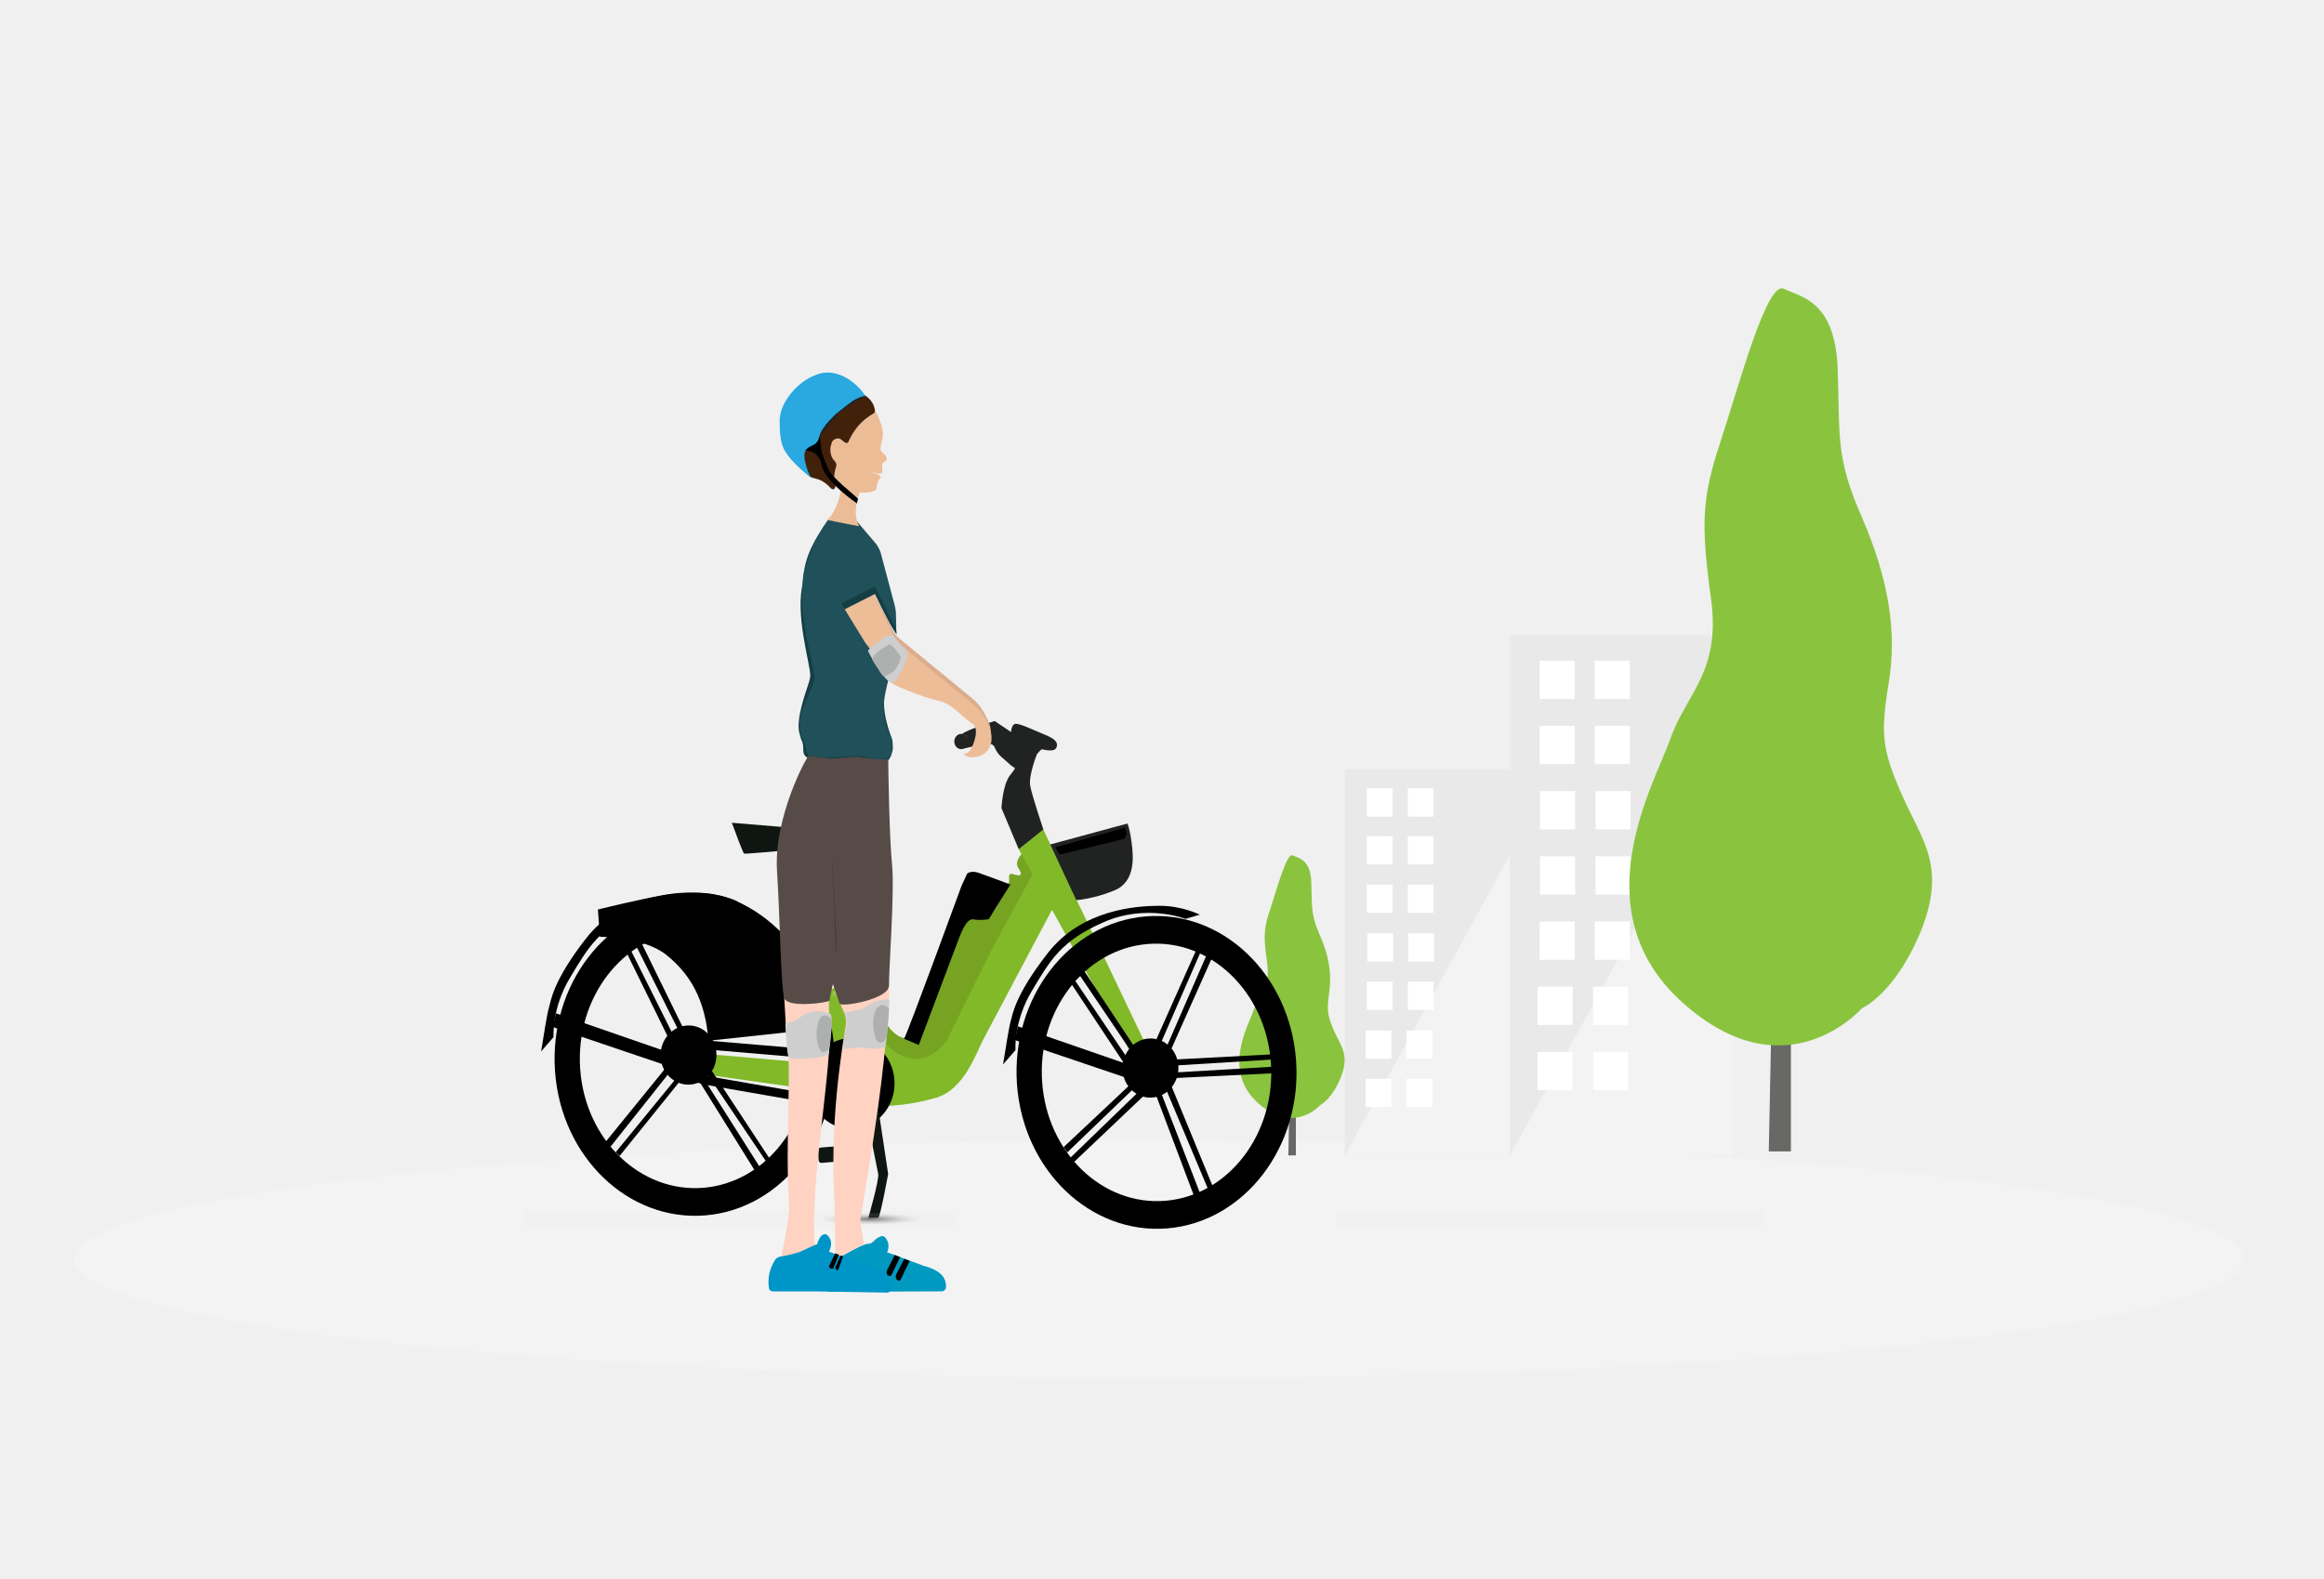
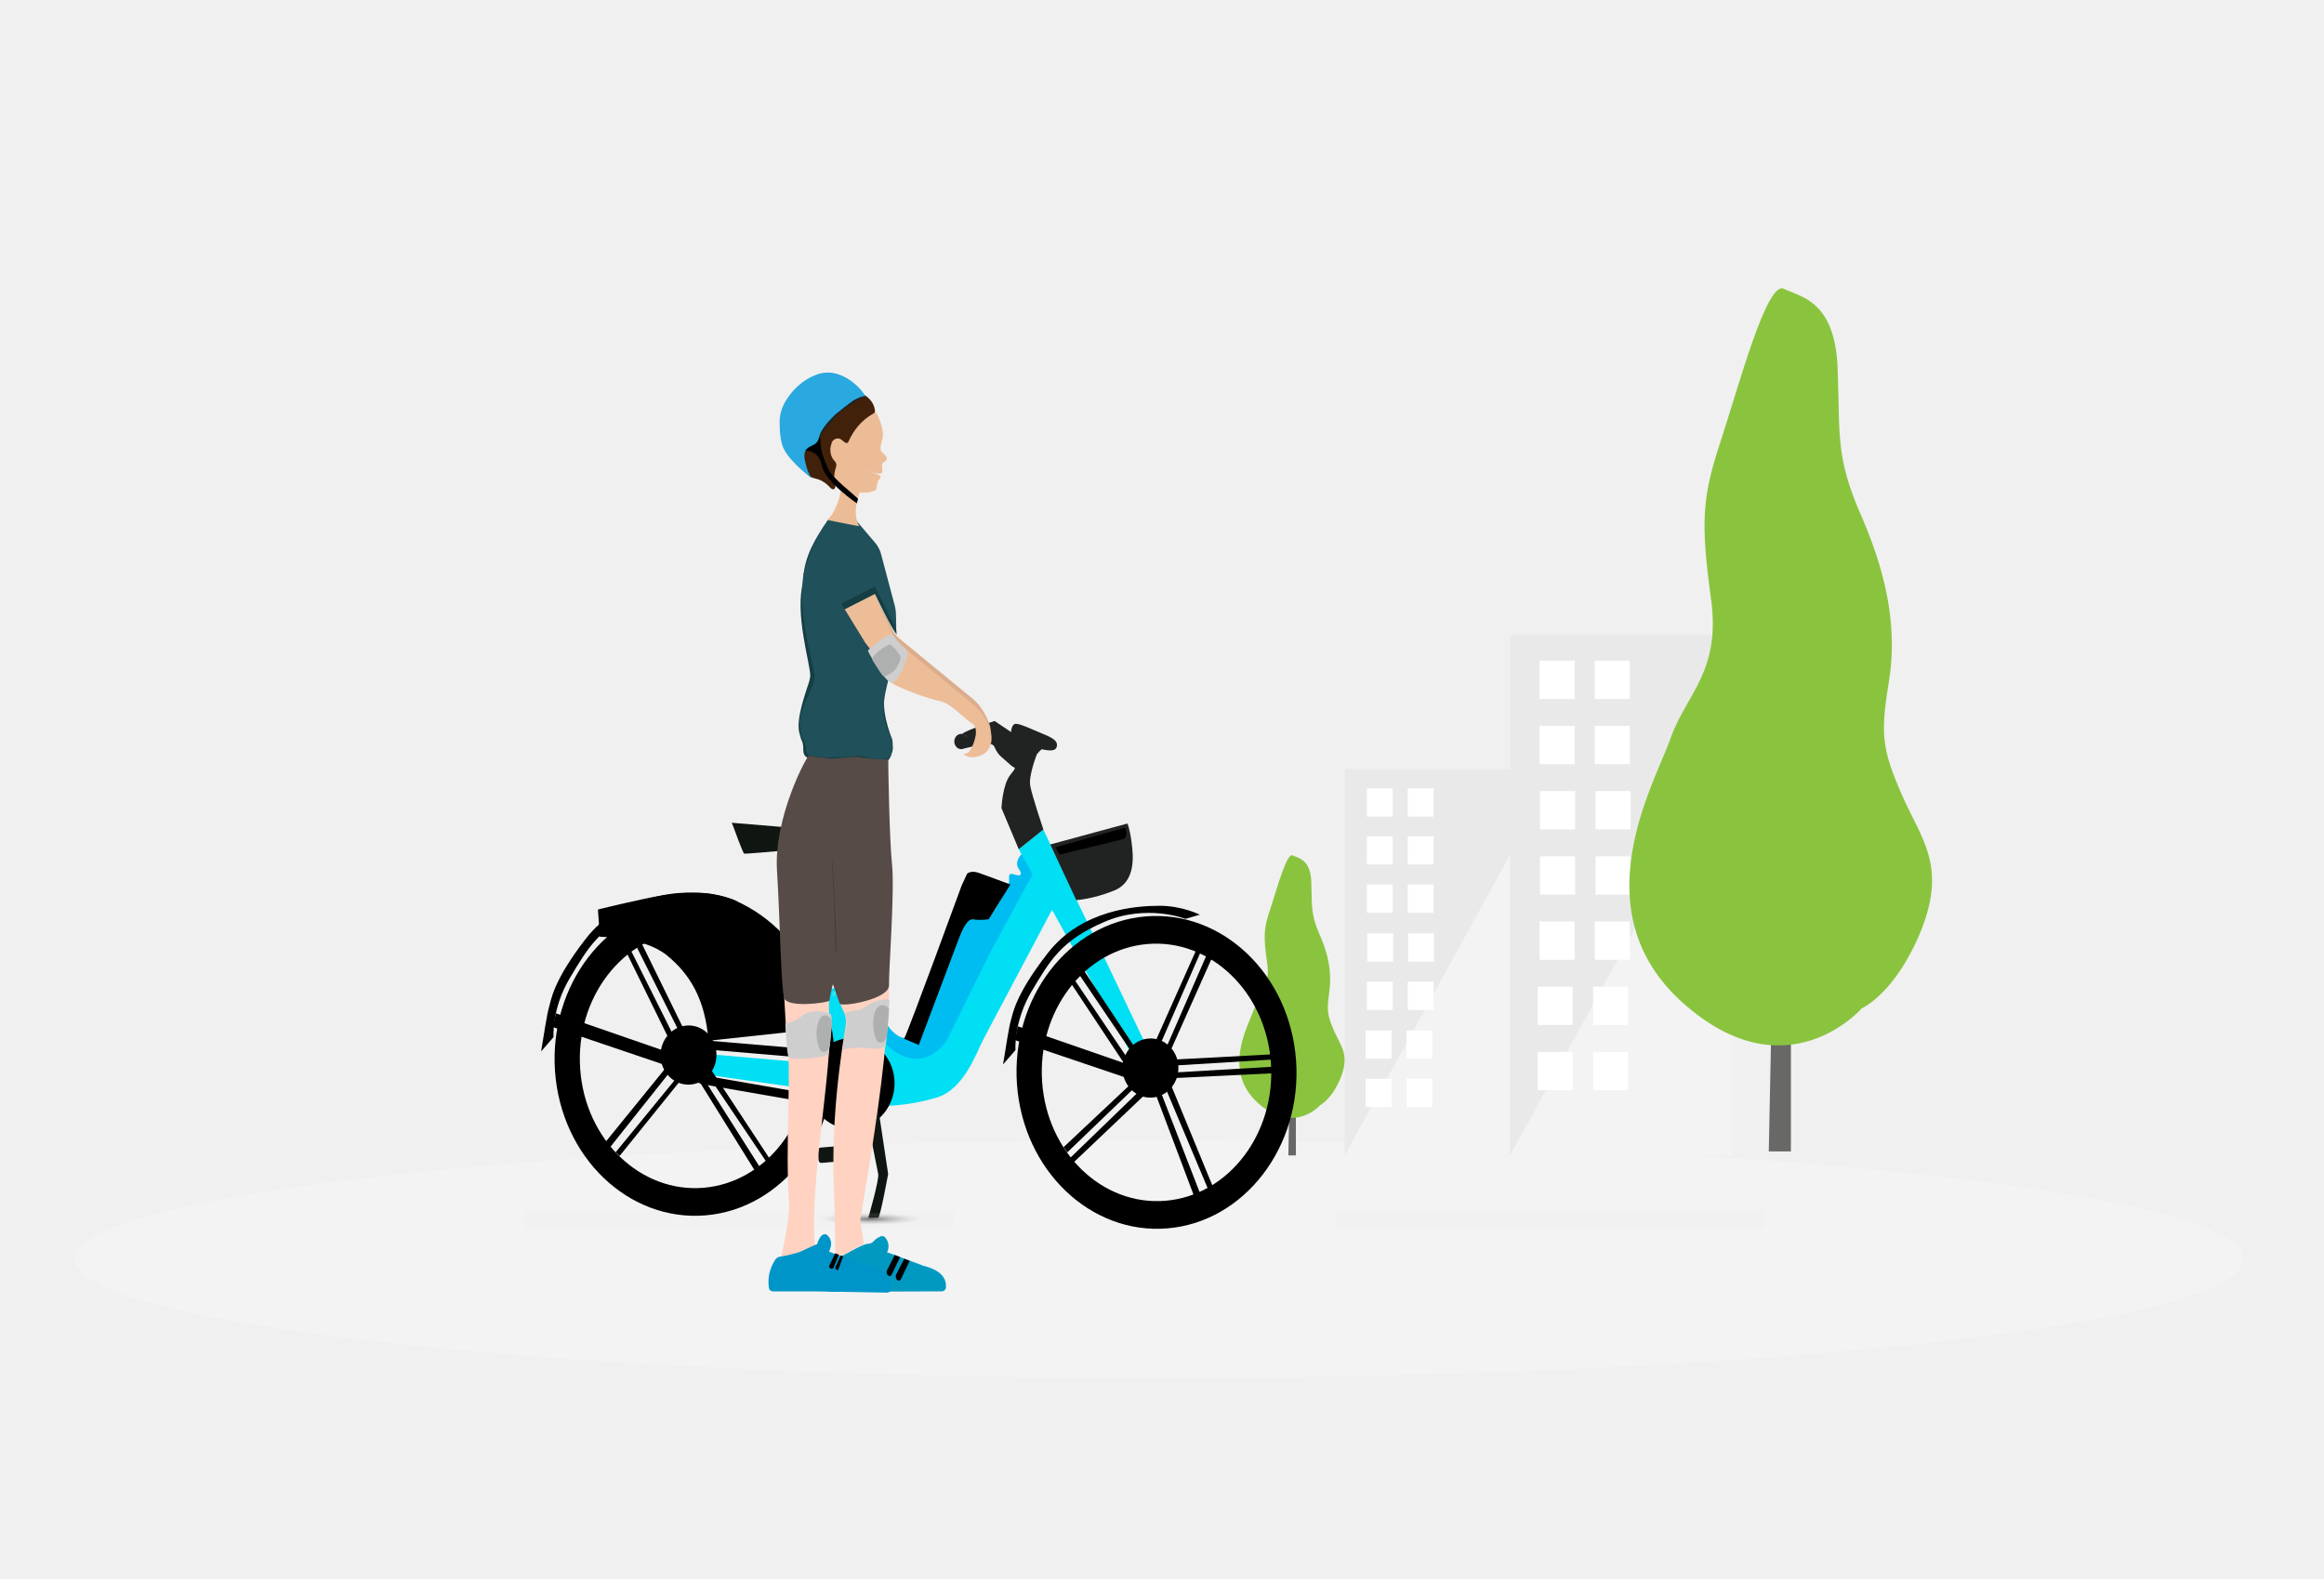
<svg xmlns="http://www.w3.org/2000/svg" width="343" height="233" viewBox="0 0 343 233" fill="none">
  <path d="M171.043 203.42C259.445 203.42 331.109 195.565 331.109 185.875C331.109 176.185 259.445 168.33 171.043 168.33C82.64 168.33 10.976 176.185 10.976 185.875C10.976 195.565 82.64 203.42 171.043 203.42Z" fill="#F3F3F3" />
  <path d="M140.803 178.705H77.474V181.33H140.803V178.705Z" fill="#F1F1F1" />
  <path d="M260.439 178.705H197.11V181.33H260.439V178.705Z" fill="#F1F1F1" />
  <path d="M222.862 113.553H198.467V170.564H222.862V113.553Z" fill="#E9E9E9" />
  <path d="M205.551 116.379H201.732V120.552H205.551V116.379Z" fill="white" />
  <path d="M205.551 123.449H201.732V127.622H205.551V123.449Z" fill="white" />
  <path d="M211.59 116.379H207.77V120.552H211.59V116.379Z" fill="white" />
  <path d="M211.59 123.449H207.77V127.622H211.59V123.449Z" fill="white" />
  <path d="M205.551 130.584H201.732V134.757H205.551V130.584Z" fill="white" />
  <path d="M211.59 130.584H207.77V134.757H211.59V130.584Z" fill="white" />
  <path d="M222.862 170.562V126.205L198.467 170.562H222.862Z" fill="#F3F3F3" />
  <path d="M205.614 137.785H201.795V141.958H205.614V137.785Z" fill="white" />
  <path d="M211.65 137.785H207.831V141.958H211.65V137.785Z" fill="white" />
  <path d="M205.551 144.918H201.732V149.091H205.551V144.918Z" fill="white" />
  <path d="M211.59 144.918H207.77V149.091H211.59V144.918Z" fill="white" />
  <path d="M205.367 152.123H201.548V156.296H205.367V152.123Z" fill="white" />
  <path d="M211.403 152.123H207.584V156.296H211.403V152.123Z" fill="white" />
  <path d="M205.367 159.258H201.548V163.431H205.367V159.258Z" fill="white" />
  <path d="M211.403 159.258H207.584V163.431H211.403V159.258Z" fill="white" />
  <path d="M255.757 93.764H222.86V170.563H255.757V93.764Z" fill="#E9E9E9" />
  <path d="M232.41 97.535H227.236V103.189H232.41V97.535Z" fill="white" />
  <path d="M232.41 107.16H227.236V112.814H232.41V107.16Z" fill="white" />
  <path d="M240.541 97.535H235.366V103.189H240.541V97.535Z" fill="white" />
  <path d="M240.541 107.16H235.366V112.814H240.541V107.16Z" fill="white" />
  <path d="M232.471 116.783H227.296V122.437H232.471V116.783Z" fill="white" />
  <path d="M240.666 116.783H235.492V122.437H240.666V116.783Z" fill="white" />
  <path d="M255.757 170.565V110.795L222.861 170.565H255.757Z" fill="#F3F3F3" />
  <path d="M232.471 126.41H227.296V132.064H232.471V126.41Z" fill="white" />
  <path d="M240.666 126.41H235.492V132.064H240.666V126.41Z" fill="white" />
  <path d="M232.41 136.033H227.236V141.687H232.41V136.033Z" fill="white" />
  <path d="M240.541 136.033H235.366V141.687H240.541V136.033Z" fill="white" />
  <path d="M232.102 145.658H226.928V151.312H232.102V145.658Z" fill="white" />
  <path d="M240.296 145.658H235.121V151.312H240.296V145.658Z" fill="white" />
  <path d="M232.102 155.285H226.928V160.939H232.102V155.285Z" fill="white" />
  <path d="M240.296 155.285H235.121V160.939H240.296V155.285Z" fill="white" />
  <path d="M261.055 169.985L262.719 87.936H264.32V168.101V169.985H261.055Z" fill="#686867" />
  <path d="M274.793 148.851C274.793 148.851 263.643 161.707 248.365 148.043C233.088 134.379 244.299 115.533 246.579 108.936C248.92 102.34 254.095 99.109 252.493 88.138C251.014 77.166 251.199 73.465 253.91 65.253C256.62 57.041 260.748 41.425 263.273 42.637C265.799 43.849 270.851 44.387 271.22 54.416C271.59 64.378 270.851 67.474 274.855 76.493C278.736 85.513 280.03 93.321 278.736 100.927C277.504 108.533 277.812 110.687 280.707 117.35C283.603 123.946 287.299 127.716 283.603 137.206C279.783 146.697 274.793 148.851 274.793 148.851Z" fill="#8AC43F" />
  <path d="M190.15 170.565L190.704 142.025H191.258V169.891V170.565H190.15Z" fill="#686867" />
  <path d="M194.831 163.161C194.831 163.161 190.95 167.603 185.652 162.824C180.354 158.045 184.235 151.449 184.974 149.228C185.837 146.872 187.562 145.795 187.007 142.025C186.453 138.256 186.515 136.977 187.5 134.15C188.424 131.323 189.903 125.871 190.765 126.275C191.628 126.679 193.476 126.881 193.537 130.314C193.661 133.746 193.414 134.891 194.769 137.987C196.186 141.15 196.556 143.843 196.186 146.468C195.817 149.093 195.878 149.833 196.864 152.122C197.911 154.478 199.205 155.689 197.911 158.987C196.618 162.286 194.831 163.161 194.831 163.161Z" fill="#8AC43F" />
  <g clip-path="url(#clip0_21707_140710)">
-     <path d="M119.849 135.622L120.262 135.429C121.758 134.73 123.485 135.534 124.066 137.2L128.917 151.104C129.014 151.38 129.144 151.638 129.306 151.875C130.241 153.234 133.593 157.619 136.847 155.834C140.441 153.862 146.734 137.93 146.198 139.215C146.198 139.215 152.332 126.72 152.393 126.626C153.592 124.763 155.367 129.584 156.395 131.66L156.311 131.677C156.795 132.658 155.57 133.772 155.045 134.725L146.028 151.744C145.938 151.906 145.089 153.545 144.999 153.71C144.173 155.23 142.347 160.794 138.238 162.032C133.663 163.411 129.142 163.422 128.029 163.142C126.916 162.863 125.433 163.196 124.652 160.163C124.052 157.828 120.067 145.222 118.265 139.546C117.769 137.984 118.462 136.269 119.85 135.62L119.849 135.622Z" fill="#81B928" />
-     <path d="M122.466 133.716L123.8 133.308L129.895 149.258C130.232 150.209 130.718 151.093 131.35 151.841C132.214 152.863 133.466 153.789 134.759 152.855C137.109 151.157 140.907 139.552 140.907 139.552C140.907 139.552 142.535 135.285 142.985 135.226C143.434 135.168 143.999 135.187 145.121 135.406C146.243 135.624 147.185 133.733 147.326 133.439C147.466 133.144 149.083 130.829 148.937 129.804C148.791 128.778 149.363 129.004 149.628 129.076C149.893 129.149 151.301 129.671 150.314 128.184C149.326 126.698 152.127 124.941 152.127 124.941L153.012 126.748L153.148 127.231L153.303 127.579L151.735 130.274L146.249 140.407L139.698 153.648C139.698 153.648 136.065 159.482 130.43 153.861C130.43 153.861 128.382 151.524 127.167 147.159C125.952 142.794 122.466 133.718 122.466 133.718L122.466 133.716Z" fill="#76A321" />
+     <path d="M119.849 135.622L120.262 135.429C121.758 134.73 123.485 135.534 124.066 137.2L128.917 151.104C129.014 151.38 129.144 151.638 129.306 151.875C130.241 153.234 133.593 157.619 136.847 155.834C140.441 153.862 146.734 137.93 146.198 139.215C146.198 139.215 152.332 126.72 152.393 126.626C153.592 124.763 155.367 129.584 156.395 131.66L156.311 131.677C156.795 132.658 155.57 133.772 155.045 134.725L146.028 151.744C145.938 151.906 145.089 153.545 144.999 153.71C144.173 155.23 142.347 160.794 138.238 162.032C133.663 163.411 129.142 163.422 128.029 163.142C126.916 162.863 125.433 163.196 124.652 160.163C124.052 157.828 120.067 145.222 118.265 139.546C117.769 137.984 118.462 136.269 119.85 135.62L119.849 135.622Z" fill="#00DFF4" />
+     <path d="M122.466 133.716L123.8 133.308L129.895 149.258C130.232 150.209 130.718 151.093 131.35 151.841C132.214 152.863 133.466 153.789 134.759 152.855C137.109 151.157 140.907 139.552 140.907 139.552C140.907 139.552 142.535 135.285 142.985 135.226C143.434 135.168 143.999 135.187 145.121 135.406C146.243 135.624 147.185 133.733 147.326 133.439C147.466 133.144 149.083 130.829 148.937 129.804C148.791 128.778 149.363 129.004 149.628 129.076C149.893 129.149 151.301 129.671 150.314 128.184C149.326 126.698 152.127 124.941 152.127 124.941L153.012 126.748L153.148 127.231L153.303 127.579L151.735 130.274L146.249 140.407L139.698 153.648C139.698 153.648 136.065 159.482 130.43 153.861C130.43 153.861 128.382 151.524 127.167 147.159C125.952 142.794 122.466 133.718 122.466 133.718L122.466 133.716Z" fill="#00BDF1" />
    <path d="M178.293 140.505L172.101 154.719L172.795 155.031L179.121 140.856L178.352 140.392L178.293 140.505Z" fill="black" />
    <path d="M177.448 139.975L171.396 153.827L170.678 153.409L176.818 139.647L177.448 139.975Z" fill="black" />
-     <path d="M159.121 133.328C159.467 133.96 169.029 154.059 169.029 154.059L166.947 155.54L150.355 125.365L153.98 122.442L159.121 133.328Z" fill="#81B928" />
+     <path d="M159.121 133.328C159.467 133.96 169.029 154.059 169.029 154.059L166.947 155.54L150.355 125.365L153.98 122.442L159.121 133.328Z" fill="#00DFF4" />
    <path d="M155.602 125.944L158.845 132.878C158.845 132.878 161.24 132.762 164.439 131.468C167.638 130.173 167.308 126.436 166.992 124.213C166.676 121.991 166.389 121.575 166.389 121.575L155.01 124.665L155.602 125.944Z" fill="#202321" />
    <path d="M155.768 125.082L156.383 126.164L165.897 123.849C165.897 123.849 166.577 123.327 166.053 122.183L155.768 125.082Z" fill="black" />
    <path d="M172.319 181.337C160.961 182.297 150.991 172.75 150.094 160.054C149.196 147.357 157.706 136.248 169.063 135.289C180.42 134.329 190.39 143.876 191.288 156.572C192.186 169.269 183.676 180.378 172.319 181.337ZM169.351 139.362C160.042 140.148 153.07 149.289 153.809 159.74C154.547 170.19 162.722 178.051 172.031 177.264C181.34 176.478 188.312 167.337 187.573 156.886C186.834 146.436 178.66 138.575 169.351 139.362Z" fill="black" />
    <path d="M157.604 170.041L167.155 160.862L166.636 160.269L156.977 169.349L157.508 170.118L157.604 170.041Z" fill="black" />
    <path d="M157.817 171.067L168.266 160.955L168.819 161.755L158.319 171.731L157.817 171.067Z" fill="black" />
    <path d="M158.96 143.401L167.519 156.062L168.095 155.536L159.632 142.763L158.898 143.291L158.96 143.401Z" fill="black" />
    <path d="M158.138 143.97L166.47 156.325L165.797 156.825L157.578 144.427L158.138 143.97Z" fill="black" />
    <path d="M188.044 157.466L173.073 158.342L173.157 159.157L188.16 158.431L188.163 157.468L188.044 157.466Z" fill="black" />
    <path d="M188.062 156.399L172.877 157.331L172.866 156.439L188.021 155.634L188.062 156.399Z" fill="black" />
    <path d="M177.38 176.843L171.37 161.333L170.651 161.765L176.534 177.372L177.425 176.977L177.38 176.843Z" fill="black" />
    <path d="M178.464 175.94L172.02 160.628L172.856 160.244L179.168 175.573L178.464 175.94Z" fill="black" />
    <path d="M165.911 159.003L149.772 153.539L150.232 151.516L166.109 157.011L165.911 159.003Z" fill="black" />
    <path d="M149.877 155.021C149.877 155.021 149.557 150.857 152.299 146.272C155.04 141.687 156.648 138.853 162.937 136.118C169.225 133.382 174.963 135.651 174.963 135.651L177.08 135.032C177.08 135.032 174.475 133.71 171.108 133.719C167.741 133.729 159.687 134.244 154.666 140.672C149.644 147.101 149.441 149.929 149.191 150.666C148.941 151.403 148.321 155.422 148.321 155.422L148.04 157.138" fill="black" />
    <path d="M170.103 162.026C172.376 161.834 174.08 159.729 173.91 157.324C173.74 154.92 171.76 153.126 169.488 153.318C167.215 153.51 165.511 155.615 165.681 158.02C165.851 160.424 167.831 162.218 170.103 162.026Z" fill="black" />
    <path d="M88.296 134.934L88.534 138.301C88.534 138.301 95 138.251 98.411 141.02C101.822 143.788 104.096 147.528 104.556 153.64L120.314 151.95L122.673 151.689C122.673 151.689 120.31 137.941 108.189 132.806C108.189 132.806 103.918 131.06 98.1 132.105C93.549 132.923 88.248 134.275 88.248 134.275L88.295 134.933L88.296 134.934Z" fill="black" />
    <path d="M124.224 163.508C123.907 163.535 123.583 163.521 123.261 163.465L103.933 160.105C102.253 159.814 101.089 158.464 101.162 156.897L101.174 156.646C101.253 154.976 102.746 153.657 104.573 153.643C104.689 153.642 104.805 153.647 104.919 153.656L124.222 155.293C125.979 155.441 127.31 156.772 127.32 158.386L127.333 160.359C127.338 161.19 126.996 161.973 126.369 162.564C125.789 163.109 125.028 163.437 124.222 163.505L124.224 163.508ZM104.38 154.966C103.296 155.058 102.413 155.81 102.371 156.715L102.359 156.966C102.318 157.834 103.074 158.627 104.12 158.809L123.449 162.168C124.246 162.307 125.047 162.083 125.59 161.572C125.945 161.236 126.141 160.81 126.138 160.372L126.125 158.399C126.119 157.488 125.244 156.7 124.132 156.606L104.829 154.969C104.748 154.963 104.665 154.96 104.582 154.959C104.514 154.959 104.446 154.963 104.38 154.969L104.38 154.966Z" fill="black" />
-     <path d="M104.115 155.578L121.457 157.087L120.828 160.996L103.062 158.477L104.115 155.578Z" fill="#81B928" />
+     <path d="M104.115 155.578L121.457 157.087L120.828 160.996L103.062 158.477L104.115 155.578Z" fill="#00DFF4" />
    <path d="M104.14 179.419C92.782 180.379 82.812 170.832 81.915 158.136C81.017 145.439 89.527 134.33 100.884 133.371C112.242 132.411 122.212 141.958 123.109 154.654C124.007 167.351 115.497 178.46 104.14 179.419ZM101.172 137.444C91.863 138.23 84.891 147.371 85.63 157.822C86.369 168.272 94.543 176.133 103.852 175.346C113.161 174.56 120.133 165.419 119.394 154.968C118.655 144.518 110.481 136.657 101.172 137.444Z" fill="black" />
    <path d="M90.114 169.273L99.306 157.707L98.653 157.156L89.33 168.637L90.02 169.373L90.114 169.273Z" fill="black" />
    <path d="M90.866 170.104L100.088 158.832L100.995 158.813L91.446 170.652L90.866 170.104Z" fill="black" />
    <path d="M93.645 139.151L100.568 152.963L101.202 152.526L94.39 138.62L93.595 139.034L93.645 139.151Z" fill="black" />
    <path d="M92.76 139.595L99.495 153.068L98.767 153.465L92.149 139.966L92.76 139.595Z" fill="black" />
    <path d="M111.678 171.563L103.716 158.997L103.136 159.517L111.342 172.717L112.081 172.196L111.678 171.563Z" fill="black" />
    <path d="M113.058 171.44L104.142 158.213L104.819 157.72L113.524 170.943L113.058 171.44Z" fill="black" />
    <path d="M97.733 157.085L81.593 151.619L82.053 149.598L97.931 155.093L97.733 157.085Z" fill="black" />
    <path d="M81.698 153.103C81.698 153.103 81.378 148.939 84.12 144.354C86.862 139.769 88.47 136.935 94.758 134.199C101.046 131.464 106.784 133.733 106.784 133.733L108.901 133.114C108.901 133.114 106.296 131.792 102.929 131.801C99.562 131.811 91.548 132.069 86.525 138.498C81.502 144.927 81.324 147.808 81.014 148.749C80.77 149.488 80.143 153.505 80.143 153.505L79.863 155.221" fill="black" />
    <path d="M101.925 160.108C104.197 159.916 105.901 157.811 105.731 155.406C105.561 153.002 103.581 151.208 101.309 151.4C99.037 151.592 97.332 153.697 97.502 156.102C97.672 158.506 99.652 160.3 101.925 160.108Z" fill="black" />
    <path d="M126.155 166.653C129.652 166.358 132.274 163.118 132.012 159.417C131.751 155.715 128.704 152.955 125.207 153.25C121.71 153.546 119.088 156.786 119.349 160.487C119.611 164.188 122.658 166.949 126.155 166.653Z" fill="black" />
    <path d="M118.121 138.694L116.215 131.986C116.215 131.986 117.19 131.522 118.164 131.442C119.138 131.363 121.264 131.198 121.631 131.196C121.998 131.194 122.723 131.082 123.014 131.596C123.305 132.11 124.633 135.638 124.633 135.638L118.12 138.696L118.121 138.694Z" fill="black" />
    <path d="M124.681 135.615C124.681 135.615 123.316 131.506 122.645 131.259C121.973 131.013 117.612 131.519 117.612 131.519C117.612 131.519 121.665 131.669 122.539 133.545L123.524 136.158L124.68 135.615L124.681 135.615Z" fill="#0F1611" />
    <path d="M117.092 131.67L115.088 125.621L116.968 125.462L118.814 131.524L117.092 131.67Z" fill="#0F1611" />
    <path d="M108.237 122.052C108.237 122.052 109.64 125.927 109.832 126.023C110.025 126.12 124.036 124.814 124.036 124.814C124.036 124.814 125.678 123.174 123.333 122.838C120.989 122.502 108.297 121.488 108.297 121.488L108.005 121.457L108.237 122.051L108.237 122.052Z" fill="#0F1611" />
    <path d="M128.067 165.549C128.067 165.549 129.448 172.453 129.615 173.307C129.782 174.16 128.155 179.783 128.155 179.783C128.155 179.783 128.605 179.782 129.615 179.782C129.956 179.536 131.081 173.307 131.081 173.307L129.712 164.197L128.068 165.549L128.067 165.549Z" fill="#0F1611" />
    <path d="M126.646 168.944L121.076 169.415C120.865 169.433 120.706 169.635 120.723 169.868L120.823 171.289C120.839 171.521 121.024 171.695 121.236 171.677L126.806 171.206C127.018 171.188 127.176 170.986 127.16 170.753L127.059 169.332C127.043 169.1 126.858 168.926 126.646 168.944Z" fill="#0F1611" />
    <path d="M125.445 166.861L123.746 169.188L125.598 169.031L127.108 166.72L125.445 166.861Z" fill="#0F1611" />
    <path d="M150.355 125.364L147.805 119.3C147.805 119.3 147.964 115.871 149.071 114.455C150.177 113.039 149.784 113.514 149.233 113.009C148.896 112.701 148.224 112.111 147.753 111.7C147.412 111.401 147.132 111.028 146.932 110.601L146.764 110.242C146.764 110.242 146.464 109.552 145.227 109.822C143.991 110.092 142.296 110.495 142.296 110.495C142.296 110.495 143.287 108.578 142.219 108.48C140.874 108.355 146.798 106.441 146.798 106.441L149.225 108.068C149.225 108.068 149.259 106.907 149.895 106.853C150.53 106.8 152.482 107.75 153.995 108.367C155.508 108.984 156.22 109.459 155.941 110.31C155.662 111.16 153.927 110.604 153.777 110.617C153.627 110.63 153.036 111.341 153.036 111.341C153.036 111.341 151.79 114.503 152.045 115.97C152.299 117.437 153.992 122.458 153.992 122.458L150.357 125.367L150.355 125.364Z" fill="#202321" />
    <path d="M141.953 110.592C142.52 110.544 142.943 110.002 142.899 109.381C142.855 108.76 142.361 108.295 141.794 108.343C141.228 108.391 140.804 108.933 140.848 109.554C140.892 110.175 141.387 110.64 141.953 110.592Z" fill="#202321" />
    <path d="M124.388 141.375C124.213 141.449 124.124 141.664 124.191 141.856C124.258 142.048 124.732 142.371 124.732 142.371C124.732 142.371 124.893 141.785 124.826 141.593C124.759 141.401 124.564 141.302 124.388 141.375ZM124.552 141.85C124.488 141.876 124.418 141.841 124.394 141.771C124.371 141.702 124.403 141.624 124.466 141.599C124.53 141.573 124.6 141.608 124.624 141.677C124.647 141.747 124.616 141.824 124.552 141.85Z" fill="white" />
    <path d="M123.501 145.688L123.111 144.558C123.098 144.537 123.088 144.513 123.071 144.495C123.05 144.475 123.024 144.461 122.997 144.455C122.967 144.448 122.936 144.446 122.906 144.448C122.896 144.448 122.887 144.449 122.878 144.45C122.87 144.451 122.862 144.454 122.856 144.456C122.856 144.456 122.856 144.456 122.854 144.456C122.848 144.46 122.84 144.462 122.832 144.464L122.127 144.756L122.313 145.297L122.741 145.12L122.781 145.238C122.741 145.306 122.69 145.363 122.631 145.41C122.571 145.456 122.507 145.491 122.439 145.513C122.37 145.535 122.3 145.544 122.226 145.54C122.152 145.534 122.08 145.515 122.011 145.48C121.934 145.441 121.867 145.389 121.81 145.323C121.754 145.256 121.712 145.182 121.684 145.101C121.655 145.02 121.643 144.935 121.644 144.844C121.646 144.753 121.665 144.665 121.699 144.58C121.735 144.495 121.781 144.423 121.843 144.362C121.904 144.301 121.971 144.256 122.045 144.225C122.119 144.194 122.197 144.18 122.279 144.18C122.362 144.182 122.441 144.202 122.52 144.24L122.736 143.713C122.592 143.641 122.444 143.604 122.292 143.601C122.141 143.598 121.996 143.626 121.858 143.682C121.721 143.737 121.596 143.824 121.484 143.936C121.372 144.047 121.284 144.182 121.219 144.341C121.154 144.499 121.12 144.661 121.119 144.828C121.117 144.994 121.142 145.153 121.195 145.305C121.249 145.457 121.324 145.592 121.424 145.716C121.525 145.839 121.648 145.935 121.792 146.007C121.936 146.078 122.084 146.115 122.236 146.118C122.387 146.122 122.532 146.093 122.67 146.038C122.725 146.014 122.781 145.986 122.835 145.954C122.888 145.92 122.939 145.882 122.985 145.838L123.005 145.895L123.499 145.691L123.501 145.688Z" fill="white" />
    <path d="M123.844 142.864C123.991 142.804 124.141 142.776 124.291 142.785C124.442 142.793 124.584 142.831 124.717 142.896C124.849 142.961 124.969 143.053 125.074 143.173C125.18 143.293 125.26 143.432 125.316 143.594C125.371 143.757 125.396 143.92 125.389 144.086C125.382 144.252 125.348 144.407 125.288 144.552C125.227 144.698 125.143 144.828 125.034 144.944C124.926 145.06 124.797 145.148 124.651 145.209C124.504 145.27 124.354 145.297 124.204 145.288C124.052 145.28 123.911 145.242 123.779 145.177C123.647 145.111 123.528 145.019 123.423 144.9C123.318 144.78 123.238 144.641 123.181 144.479C123.125 144.317 123.101 144.153 123.108 143.987C123.115 143.821 123.148 143.666 123.207 143.521C123.266 143.375 123.351 143.245 123.459 143.131C123.567 143.015 123.695 142.927 123.842 142.866L123.844 142.864ZM124.468 144.668C124.547 144.635 124.616 144.589 124.676 144.527C124.734 144.465 124.78 144.395 124.812 144.315C124.845 144.236 124.863 144.151 124.866 144.063C124.869 143.973 124.856 143.885 124.826 143.798C124.796 143.712 124.753 143.635 124.696 143.571C124.64 143.507 124.576 143.456 124.503 143.42C124.431 143.384 124.353 143.364 124.273 143.361C124.191 143.357 124.111 143.371 124.032 143.404C123.953 143.437 123.884 143.484 123.826 143.546C123.767 143.608 123.721 143.678 123.69 143.758C123.657 143.837 123.639 143.922 123.636 144.01C123.633 144.1 123.645 144.188 123.676 144.275C123.706 144.361 123.749 144.438 123.805 144.502C123.862 144.566 123.925 144.616 123.999 144.653C124.071 144.689 124.148 144.709 124.228 144.712C124.31 144.717 124.39 144.701 124.47 144.668L124.468 144.668Z" fill="white" />
    <path d="M122.979 146.807C122.946 146.803 122.923 146.797 122.91 146.79C122.888 146.778 122.873 146.761 122.865 146.737C122.856 146.713 122.857 146.688 122.866 146.664C122.876 146.64 122.893 146.624 122.914 146.613C122.936 146.602 122.959 146.603 122.978 146.615C122.998 146.625 123.012 146.64 123.019 146.66L122.996 146.685C122.987 146.667 122.977 146.654 122.965 146.648C122.952 146.642 122.94 146.641 122.926 146.648C122.912 146.655 122.902 146.665 122.896 146.679C122.891 146.694 122.889 146.708 122.896 146.724C122.902 146.739 122.911 146.75 122.924 146.756C122.933 146.76 122.948 146.765 122.971 146.77C123.006 146.776 123.033 146.782 123.049 146.791C123.077 146.805 123.094 146.827 123.106 146.856C123.117 146.886 123.115 146.917 123.104 146.947C123.092 146.977 123.072 146.997 123.045 147.008C123.017 147.019 122.99 147.019 122.962 147.005C122.934 146.992 122.917 146.973 122.909 146.946L122.936 146.924C122.945 146.947 122.958 146.962 122.976 146.972C122.995 146.981 123.014 146.982 123.033 146.974C123.052 146.967 123.066 146.953 123.074 146.932C123.083 146.911 123.083 146.89 123.076 146.869C123.069 146.848 123.056 146.833 123.037 146.824C123.027 146.819 123.008 146.813 122.98 146.807L122.979 146.807Z" fill="white" />
    <path d="M123.02 146.317L123.051 146.304L123.139 146.558C123.156 146.519 123.182 146.493 123.22 146.477C123.26 146.46 123.297 146.46 123.332 146.477C123.366 146.495 123.391 146.524 123.406 146.566L123.491 146.816L123.46 146.829L123.375 146.582C123.363 146.551 123.344 146.527 123.315 146.514C123.287 146.5 123.258 146.5 123.23 146.511C123.201 146.522 123.18 146.544 123.168 146.575C123.162 146.588 123.159 146.602 123.157 146.615L123.26 146.912L123.229 146.924L123.019 146.317L123.02 146.317Z" fill="white" />
    <path d="M123.961 146.621L123.93 146.633L123.903 146.558C123.9 146.57 123.897 146.581 123.892 146.591C123.87 146.647 123.831 146.687 123.78 146.707C123.728 146.728 123.676 146.728 123.625 146.701C123.574 146.677 123.539 146.634 123.519 146.578C123.499 146.521 123.501 146.464 123.524 146.407C123.547 146.351 123.586 146.313 123.637 146.291C123.689 146.269 123.741 146.271 123.792 146.297C123.801 146.302 123.811 146.308 123.819 146.314L123.801 146.261L123.832 146.248L123.961 146.621ZM123.873 146.469L123.85 146.401C123.833 146.371 123.809 146.346 123.777 146.332C123.734 146.311 123.692 146.31 123.649 146.326C123.606 146.343 123.574 146.376 123.556 146.423C123.537 146.47 123.536 146.517 123.553 146.563C123.569 146.61 123.598 146.645 123.641 146.665C123.684 146.686 123.726 146.687 123.769 146.669C123.811 146.651 123.844 146.619 123.862 146.572C123.876 146.537 123.881 146.502 123.874 146.466L123.873 146.469Z" fill="white" />
    <path d="M123.939 146.204L123.97 146.191L123.993 146.259C123.996 146.246 124.001 146.234 124.005 146.22C124.022 146.179 124.044 146.151 124.072 146.139L124.086 146.175C124.066 146.184 124.05 146.205 124.037 146.236C124.019 146.28 124.017 146.325 124.03 146.371L124.097 146.563L124.066 146.576L123.938 146.204L123.939 146.204Z" fill="white" />
    <path d="M124.155 145.975C124.163 145.979 124.169 145.985 124.172 145.995C124.176 146.005 124.175 146.014 124.171 146.023C124.168 146.032 124.162 146.039 124.153 146.042C124.144 146.046 124.136 146.045 124.127 146.041C124.119 146.038 124.113 146.031 124.11 146.021C124.107 146.011 124.107 146.002 124.111 145.993C124.114 145.984 124.12 145.978 124.129 145.974C124.138 145.97 124.146 145.971 124.155 145.975ZM124.19 146.1L124.319 146.474L124.288 146.487L124.159 146.113L124.19 146.1Z" fill="white" />
    <path d="M124.36 146.124L124.46 146.413L124.429 146.426L124.301 146.054L124.332 146.041L124.34 146.065C124.358 146.022 124.385 145.994 124.423 145.978C124.463 145.961 124.5 145.961 124.534 145.978C124.569 145.996 124.593 146.024 124.608 146.067L124.694 146.316L124.663 146.329L124.578 146.083C124.566 146.051 124.547 146.028 124.518 146.015C124.49 146.001 124.462 146.001 124.433 146.012C124.405 146.023 124.384 146.045 124.371 146.075C124.364 146.092 124.36 146.108 124.36 146.124Z" fill="white" />
    <path d="M125.109 146.061C125.106 146.071 125.103 146.082 125.098 146.092C125.075 146.148 125.037 146.188 124.985 146.209C124.933 146.229 124.881 146.229 124.83 146.203C124.779 146.178 124.744 146.135 124.724 146.079C124.704 146.022 124.705 145.965 124.729 145.909C124.752 145.853 124.791 145.814 124.842 145.793C124.894 145.771 124.946 145.772 124.997 145.797C125.007 145.802 125.017 145.808 125.025 145.814L125.007 145.761L125.038 145.748L125.138 146.038C125.157 146.093 125.155 146.149 125.134 146.203C125.111 146.259 125.073 146.298 125.021 146.319C124.969 146.341 124.917 146.34 124.866 146.314C124.855 146.309 124.845 146.302 124.837 146.296L124.866 146.27C124.866 146.27 124.875 146.276 124.881 146.279C124.924 146.3 124.966 146.301 125.009 146.284C125.052 146.267 125.083 146.234 125.102 146.188C125.119 146.146 125.123 146.103 125.111 146.061L125.109 146.061ZM125.055 145.902C125.039 145.871 125.014 145.848 124.983 145.833C124.94 145.812 124.897 145.811 124.854 145.828C124.811 145.845 124.779 145.878 124.761 145.925C124.742 145.972 124.741 146.019 124.758 146.066C124.774 146.112 124.804 146.148 124.846 146.168C124.889 146.189 124.932 146.19 124.975 146.173C125.017 146.156 125.05 146.123 125.068 146.076C125.081 146.043 125.085 146.007 125.082 145.972L125.057 145.9L125.055 145.902Z" fill="white" />
    <path d="M133.435 153.352C134.103 152.138 141.929 130.729 141.929 130.729C141.929 130.729 142.703 129.066 142.735 128.994C142.767 128.923 143.351 128.474 144.433 128.851C145.516 129.228 149.127 130.577 149.127 130.577L145.923 135.708C145.923 135.708 144.581 135.903 143.714 135.729C142.848 135.555 142.16 136.853 141.441 138.759C140.721 140.665 135.603 154.265 135.603 154.265" fill="black" />
    <ellipse opacity="0.5" cx="128.605" cy="179.783" rx="8.104" ry="0.984" fill="url(#paint0_radial_21707_140710)" />
  </g>
  <path d="M123.651 185.705C125.288 184.966 127.263 183.609 128.222 183.609C128.504 183.609 128.786 183.424 129.012 183.178C129.237 182.87 129.632 182.685 130.027 182.5C130.253 182.438 130.479 182.5 130.648 182.685C131.212 183.363 131.269 184.103 130.93 184.904L131.212 184.966L135.67 186.63C135.839 186.692 135.952 186.692 136.121 186.815C138.886 187.493 139.676 188.665 139.619 190.021C139.619 190.329 139.337 190.637 138.999 190.637L122.184 190.699L122.241 187.986C122.241 187.493 122.41 187.062 122.636 186.63C122.918 186.137 123.256 185.829 123.651 185.705Z" fill="#0299C1" />
  <path d="M132.058 185.273L130.929 187.493C130.76 187.801 130.873 188.171 131.155 188.356C131.324 188.418 131.55 188.356 131.607 188.171L132.848 185.582L132.058 185.273Z" fill="black" />
  <path d="M133.469 185.828L132.284 188.109C132.114 188.417 132.227 188.849 132.509 189.034C132.679 189.096 132.904 189.034 132.961 188.849L134.258 186.136L133.469 185.828Z" fill="black" />
  <path d="M129.237 88.113L131.607 92.737C131.889 93.415 132.397 94.032 132.904 94.402L143.569 103.156C144.641 104.019 145.318 105.252 145.938 106.608C146.108 107.04 146.22 107.471 146.22 107.903C146.22 108.581 145.995 109.074 145.6 109.999C145.036 110.985 144.81 111.109 143.286 110.677C143.23 110.862 144.076 109.814 144.302 109.074C144.584 108.211 144.133 106.732 143.512 106.115C142.271 104.944 140.973 103.896 139.675 103.094C139.393 102.909 139.055 102.786 138.66 102.663C136.516 102.17 134.315 101.368 132.171 100.382C131.776 100.197 131.381 99.888 131.099 99.519C128.785 97.176 126.867 94.402 124.667 90.764L129.011 87.559L129.237 88.113Z" fill="#DBAD8D" />
  <path d="M129.236 88.239L131.775 93.664C132.057 94.342 132.565 94.958 133.072 95.328L143.737 104.082C144.809 105.007 145.598 106.178 146.106 107.596C146.276 108.028 146.388 108.768 146.332 109.199C146.332 109.384 146.332 109.508 146.276 109.631C146.106 110.494 145.599 111.172 144.865 111.48C143.793 111.974 142.608 111.912 142.157 111.172C142.721 111.48 143.172 110.864 143.454 110.247C143.737 109.754 143.906 109.076 144.019 108.459C144.075 107.843 144.019 107.288 143.624 106.918C142.213 105.994 141.141 104.699 139.843 103.959C139.561 103.774 139.223 103.651 138.828 103.528C136.683 103.034 134.483 102.233 132.339 101.247C131.944 101.062 131.549 100.815 131.267 100.507C128.897 98.164 125.737 93.602 123.537 89.903L129.066 86.697L129.236 88.239Z" fill="#EDBD98" />
  <path d="M123.255 132.812C127.882 139.471 121.393 142.738 122.465 150.259C122.86 158.089 119.475 174.426 120.264 183.797C118.064 184.906 116.653 185.399 115.299 185.523C115.92 182.81 116.371 180.221 116.484 178.125C115.807 169.124 116.936 157.102 116.089 153.28L115.073 135.402L123.255 132.812Z" fill="#FFD2C1" />
  <path d="M123.314 185.831L123.144 176.954C122.693 168.939 123.314 160.37 124.837 151.246C124.893 150.753 124.837 150.259 124.668 149.705C121.282 142.183 120.041 134.169 120.605 125.846L119.42 120.853L126.36 117.955C129.125 130.593 132.059 143.663 130.987 149.581C130.987 149.643 130.987 149.766 130.987 149.828C130.592 157.904 128.956 168.384 127.038 179.604C126.981 179.913 126.981 180.283 127.038 180.714L127.489 183.612L123.314 185.831Z" fill="#FFD2C1" />
  <path d="M131.042 100.384C129.745 103.652 130.93 107.228 131.607 108.954C131.776 109.385 131.72 109.509 131.776 110.372C131.776 110.988 131.55 111.296 131.494 111.605C131.437 111.728 131.155 112.283 130.986 112.283C128.842 112.529 128.391 112.591 126.867 112.16C124.159 112.468 121.563 112.406 119.419 111.975C118.009 111.42 118.911 110.31 118.291 109.262C118.234 109.2 118.009 108.276 117.952 108.091C117.501 106.056 118.855 102.419 119.419 100.631C119.476 100.385 119.588 100.015 119.588 99.768C119.588 97.918 117.219 90.582 118.573 85.774C118.516 82.26 120.66 79.054 121.676 77.574L124.441 78.067L126.811 78.006L129.293 81.397C129.575 81.828 129.858 82.321 129.97 82.814L132.002 90.459C132.058 90.767 132.171 91.199 132.171 91.569L132.34 93.665C131.776 93.048 130.309 90.151 129.124 87.685L124.159 90.212L127.713 96.007L131.042 100.384Z" fill="#153E44" />
  <path d="M131.324 99.583C130.196 103.714 129.97 105.748 131.55 109.015C131.606 109.077 131.663 109.94 131.663 110.064C131.663 110.31 131.719 110.927 131.493 111.358C131.437 111.42 131.155 111.975 131.099 111.975C128.898 112.221 128.39 111.913 126.81 111.543C124.102 111.851 121.563 111.975 119.419 111.543C118.629 110.742 119.306 110.248 118.403 108.954C118.347 108.954 118.121 107.906 118.121 107.844C117.557 105.563 119.475 102.666 120.039 100.878C120.096 100.631 120.209 100.261 120.209 100.015C120.209 98.165 117.67 91.199 118.572 84.787C119.588 80.718 121.281 78.067 122.296 76.588L124.384 77.081L126.415 76.896L129.349 80.349C129.632 80.78 129.914 81.273 130.026 81.766L132.058 89.411C132.114 89.719 132.227 90.151 132.227 90.521L132.283 92.617C131.719 92 130.365 88.979 129.124 86.575L124.158 89.103L127.713 94.898L131.324 99.583Z" fill="#20505A" />
  <path d="M115.13 185.524C116.202 185.34 117.218 185.093 118.121 184.785C119.193 184.291 120.039 183.86 120.603 183.675C120.773 183.059 120.998 182.689 121.28 182.38C121.506 182.195 121.845 182.134 122.07 182.319C122.747 182.935 122.86 183.737 122.353 184.785L127.318 186.572C127.374 186.572 127.543 186.634 127.6 186.634C130.139 186.942 131.38 188.237 131.55 190.148C131.55 190.456 131.324 190.826 130.929 190.826L120.152 190.641H114.058C113.776 190.641 113.494 190.395 113.494 190.148C113.268 188.73 113.55 187.374 114.34 186.079C114.51 185.771 114.848 185.524 115.13 185.524Z" fill="#0095C9" />
  <path d="M123.255 185.031L122.409 186.819C122.352 186.881 122.352 187.066 122.409 187.127C122.465 187.189 122.634 187.312 122.804 187.312C122.86 187.312 122.973 187.251 123.029 187.127L123.819 185.216L123.255 185.031Z" fill="black" />
  <path d="M124.102 185.342L123.313 187.006C123.256 187.068 123.313 187.253 123.313 187.315C123.369 187.376 123.538 187.5 123.595 187.5C123.651 187.5 123.764 187.438 123.764 187.315L124.44 185.465L124.102 185.342Z" fill="black" />
  <path d="M131.098 112.218C131.098 112.156 131.042 112.095 130.985 112.095C130.365 112.156 127.656 111.971 126.979 111.786C126.189 111.54 123.594 112.095 122.409 111.971C121.224 111.848 119.644 111.663 119.418 111.54C119.193 111.355 114.171 120.602 114.679 128.555C115.13 135.521 115.243 145.879 115.751 147.358C116.259 148.838 122.127 148.036 122.409 147.728C122.522 147.605 122.352 147.605 122.804 145.817C123.537 143.043 123.763 137.556 123.65 137.309L122.917 145.262C122.917 145.262 123.763 147.666 123.932 148.16C124.101 148.714 131.267 147.543 131.211 145.447C131.154 143.413 132.057 131.699 131.662 127.692C131.267 123.931 131.098 113.636 131.098 112.218Z" fill="#564B47" />
  <path d="M122.296 155.62C122.296 155.62 123.142 149.887 122.522 149.64C121.901 149.332 119.588 148.962 118.403 149.948C117.274 150.935 115.92 151.058 115.92 151.058C115.864 151.12 116.146 155.682 116.371 155.99C116.766 156.607 121.28 156.175 121.788 155.805C121.901 155.682 122.296 155.744 122.296 155.62Z" fill="#CECECE" />
  <path d="M130.816 153.708C130.873 153.338 131.211 149.393 131.267 147.605C131.267 147.42 129.744 147.543 128.728 148.037C128.051 148.345 127.205 149.085 126.754 149.085C126.415 149.085 126.133 149.208 125.794 149.27C125.512 149.331 125.117 149.455 124.892 149.455C124.892 149.455 124.61 149.455 124.553 149.393L124.722 149.763C124.722 149.763 125.004 150.503 124.948 151.119C124.892 151.797 124.666 152.784 124.666 152.784L124.497 154.017L124.384 154.941C124.384 154.941 126.641 154.448 128.333 154.756C130.139 155.065 130.76 154.386 130.76 154.325C130.76 154.14 130.76 154.017 130.816 153.708Z" fill="#CECECE" />
  <path d="M122.463 154.325C122.463 154.325 122.914 150.872 122.689 150.502C122.519 150.194 121.391 149.085 120.77 150.934C120.149 152.783 120.827 154.571 120.939 154.818C121.278 155.619 122.237 155.434 122.463 154.325Z" fill="#AEAFAF" />
  <path d="M130.871 152.97C130.871 153.031 131.21 149.641 131.21 149.024C131.21 148.654 129.743 147.606 129.122 149.456C128.502 151.305 129.179 153.031 129.291 153.34C129.574 154.203 130.589 154.141 130.871 152.97Z" fill="#AEAFAF" />
  <path d="M124.097 70.359L127.652 71.037C126.354 73.442 125.846 75.846 126.806 77.696L122.122 76.771C123.42 75.476 124.436 72.702 124.097 70.359Z" fill="#ECBC97" />
  <path d="M129.065 60.496C129.065 60.496 130.758 63.147 130.194 64.996C130.137 65.243 130.024 65.49 130.024 65.675C129.799 66.723 130.193 66.661 130.701 67.278C131.153 67.771 130.701 68.079 130.419 68.264C130.25 68.326 130.137 68.572 130.194 68.757C130.194 69.004 130.194 69.189 130.194 69.25C130.194 69.312 130.476 69.928 129.742 69.928C129.009 69.928 128.162 69.497 128.049 69.497C127.88 69.497 129.516 69.99 129.799 70.175C129.799 70.175 130.024 70.36 129.968 70.483C129.911 70.668 129.686 70.792 129.573 71.038C129.46 71.285 129.404 71.963 129.291 72.271C129.121 72.579 127.485 72.949 126.582 72.579C125.905 72.333 124.833 72.025 124.438 71.901C124.269 71.901 124.043 71.47 123.987 71.346C123.818 71.161 123.31 70.915 122.858 70.607C122.125 69.928 122.802 69.682 122.858 69.374C122.915 69.065 123.084 68.326 123.028 68.141C122.971 67.894 122.294 66.969 122.181 66.538C122.012 65.86 122.463 64.873 122.689 64.565C122.971 64.257 123.592 64.072 123.93 64.38C124.213 64.627 124.777 65.12 125.002 64.812C125.228 64.503 126.977 61.667 127.372 61.483C127.767 61.297 129.065 60.496 129.065 60.496Z" fill="#ECBC97" />
  <path d="M123.422 68.819C123.027 70.052 123.027 70.976 123.309 71.654C123.309 72.209 122.97 72.394 122.632 72.086C120.657 69.928 119.754 71.223 118.908 69.62C118.851 69.435 117.441 68.14 117.272 68.079C116.989 67.894 116.594 67.647 116.538 67.154C116.369 66.414 116.482 65.428 116.482 65.058C116.538 63.208 117.102 61.605 118.851 59.509C119.077 59.263 120.206 58.276 120.431 58.092C121.729 57.29 123.027 57.043 124.437 57.167C124.719 57.167 125.058 57.228 125.34 57.352C127.258 57.907 128.838 58.77 129.121 60.496C129.177 60.742 129.064 60.989 128.895 61.051C127.146 62.037 126.017 63.455 125.227 65.181C125.171 65.428 124.945 65.428 124.776 65.366L124.042 64.811C123.535 64.565 122.914 64.873 122.745 65.366V65.428C122.35 66.353 122.575 67.524 123.252 68.14C123.422 68.387 123.478 68.572 123.422 68.819Z" fill="#42210B" />
  <path d="M127.596 58.461C127.427 58.892 124.662 59.879 123.195 61.728C121.728 63.578 121.051 64.317 120.825 64.441C120.6 64.502 121.39 62.776 121.39 62.776L125.001 59.324L127.032 58.152C127.032 58.152 127.484 58.276 127.54 58.461C127.596 58.461 127.596 58.461 127.596 58.461Z" fill="#222323" />
  <path d="M118.738 66.538C118.738 66.538 120.825 66.291 121.277 68.695C121.785 71.161 126.468 74.306 126.468 74.306L126.637 73.627C126.186 73.196 125.114 72.271 124.888 72.086C124.549 71.84 122.687 70.113 122.405 69.559C122.123 69.004 121.333 67.216 121.22 66.353C121.107 65.49 120.995 64.318 120.995 64.318C120.995 64.318 118.963 66.106 118.963 66.23C118.794 66.291 118.738 66.538 118.738 66.538Z" fill="black" />
  <path d="M120.657 55.255C118.344 56.056 116.82 57.782 116.03 59.077C115.41 60.063 115.015 61.234 115.071 62.529C115.071 63.7 115.184 65.242 115.692 66.29C116.764 68.386 119.776 70.57 119.776 70.57C119.776 70.57 119.247 69.927 118.908 68.448C118.513 67.029 118.739 66.29 119.585 65.92C120.432 65.488 120.714 65.427 120.996 64.194C121.391 62.899 123.366 61.111 123.366 61.111C123.366 61.111 125.735 59.2 126.13 59.015C126.525 58.83 127.315 58.399 127.654 58.522C127.936 58.399 124.607 53.898 120.657 55.255Z" fill="#29A9E0" />
  <path d="M132.901 95.139C132.901 95.139 131.999 94.091 131.886 93.845C131.773 93.598 130.757 93.845 130.419 94.153C130.137 94.461 127.993 95.879 128.105 96.126C128.218 96.372 130.419 100.441 131.491 100.75C132.563 101.058 134.086 96.866 133.973 96.372C133.973 95.941 132.901 95.139 132.901 95.139Z" fill="#CECECE" />
  <path d="M132.847 96.807C132.847 96.807 131.662 95.019 131.267 95.143C130.928 95.204 128.389 96.807 128.784 97.486C129.236 98.164 130.082 99.582 130.308 99.766C130.533 100.013 131.887 99.273 132.17 98.78C132.508 98.287 132.847 97.609 132.847 97.424C132.903 97.177 132.959 96.869 132.847 96.807Z" fill="#AEAFAF" />
  <path d="M122.802 127.262C123.084 132.502 123.309 137.434 123.309 140.701C123.309 140.701 123.422 140.331 123.422 140.023C123.535 139.098 122.971 129.111 122.971 129.049C122.971 128.988 122.858 126.953 122.802 127.015L122.745 127.077L122.802 127.262Z" fill="#423836" />
  <defs>
    <radialGradient id="paint0_radial_21707_140710" cx="0" cy="0" r="1" gradientUnits="userSpaceOnUse" gradientTransform="translate(128.467 179.956) rotate(90) scale(0.984403 8.10362)">
      <stop />
      <stop offset="1" stop-color="#D9D9D9" stop-opacity="0" />
    </radialGradient>
    <clipPath id="clip0_21707_140710">
      <rect width="111.063" height="76.788" fill="white" transform="matrix(0.996448 -0.0842084 0.0705251 0.99751 76.832 112.352)" />
    </clipPath>
  </defs>
</svg>
